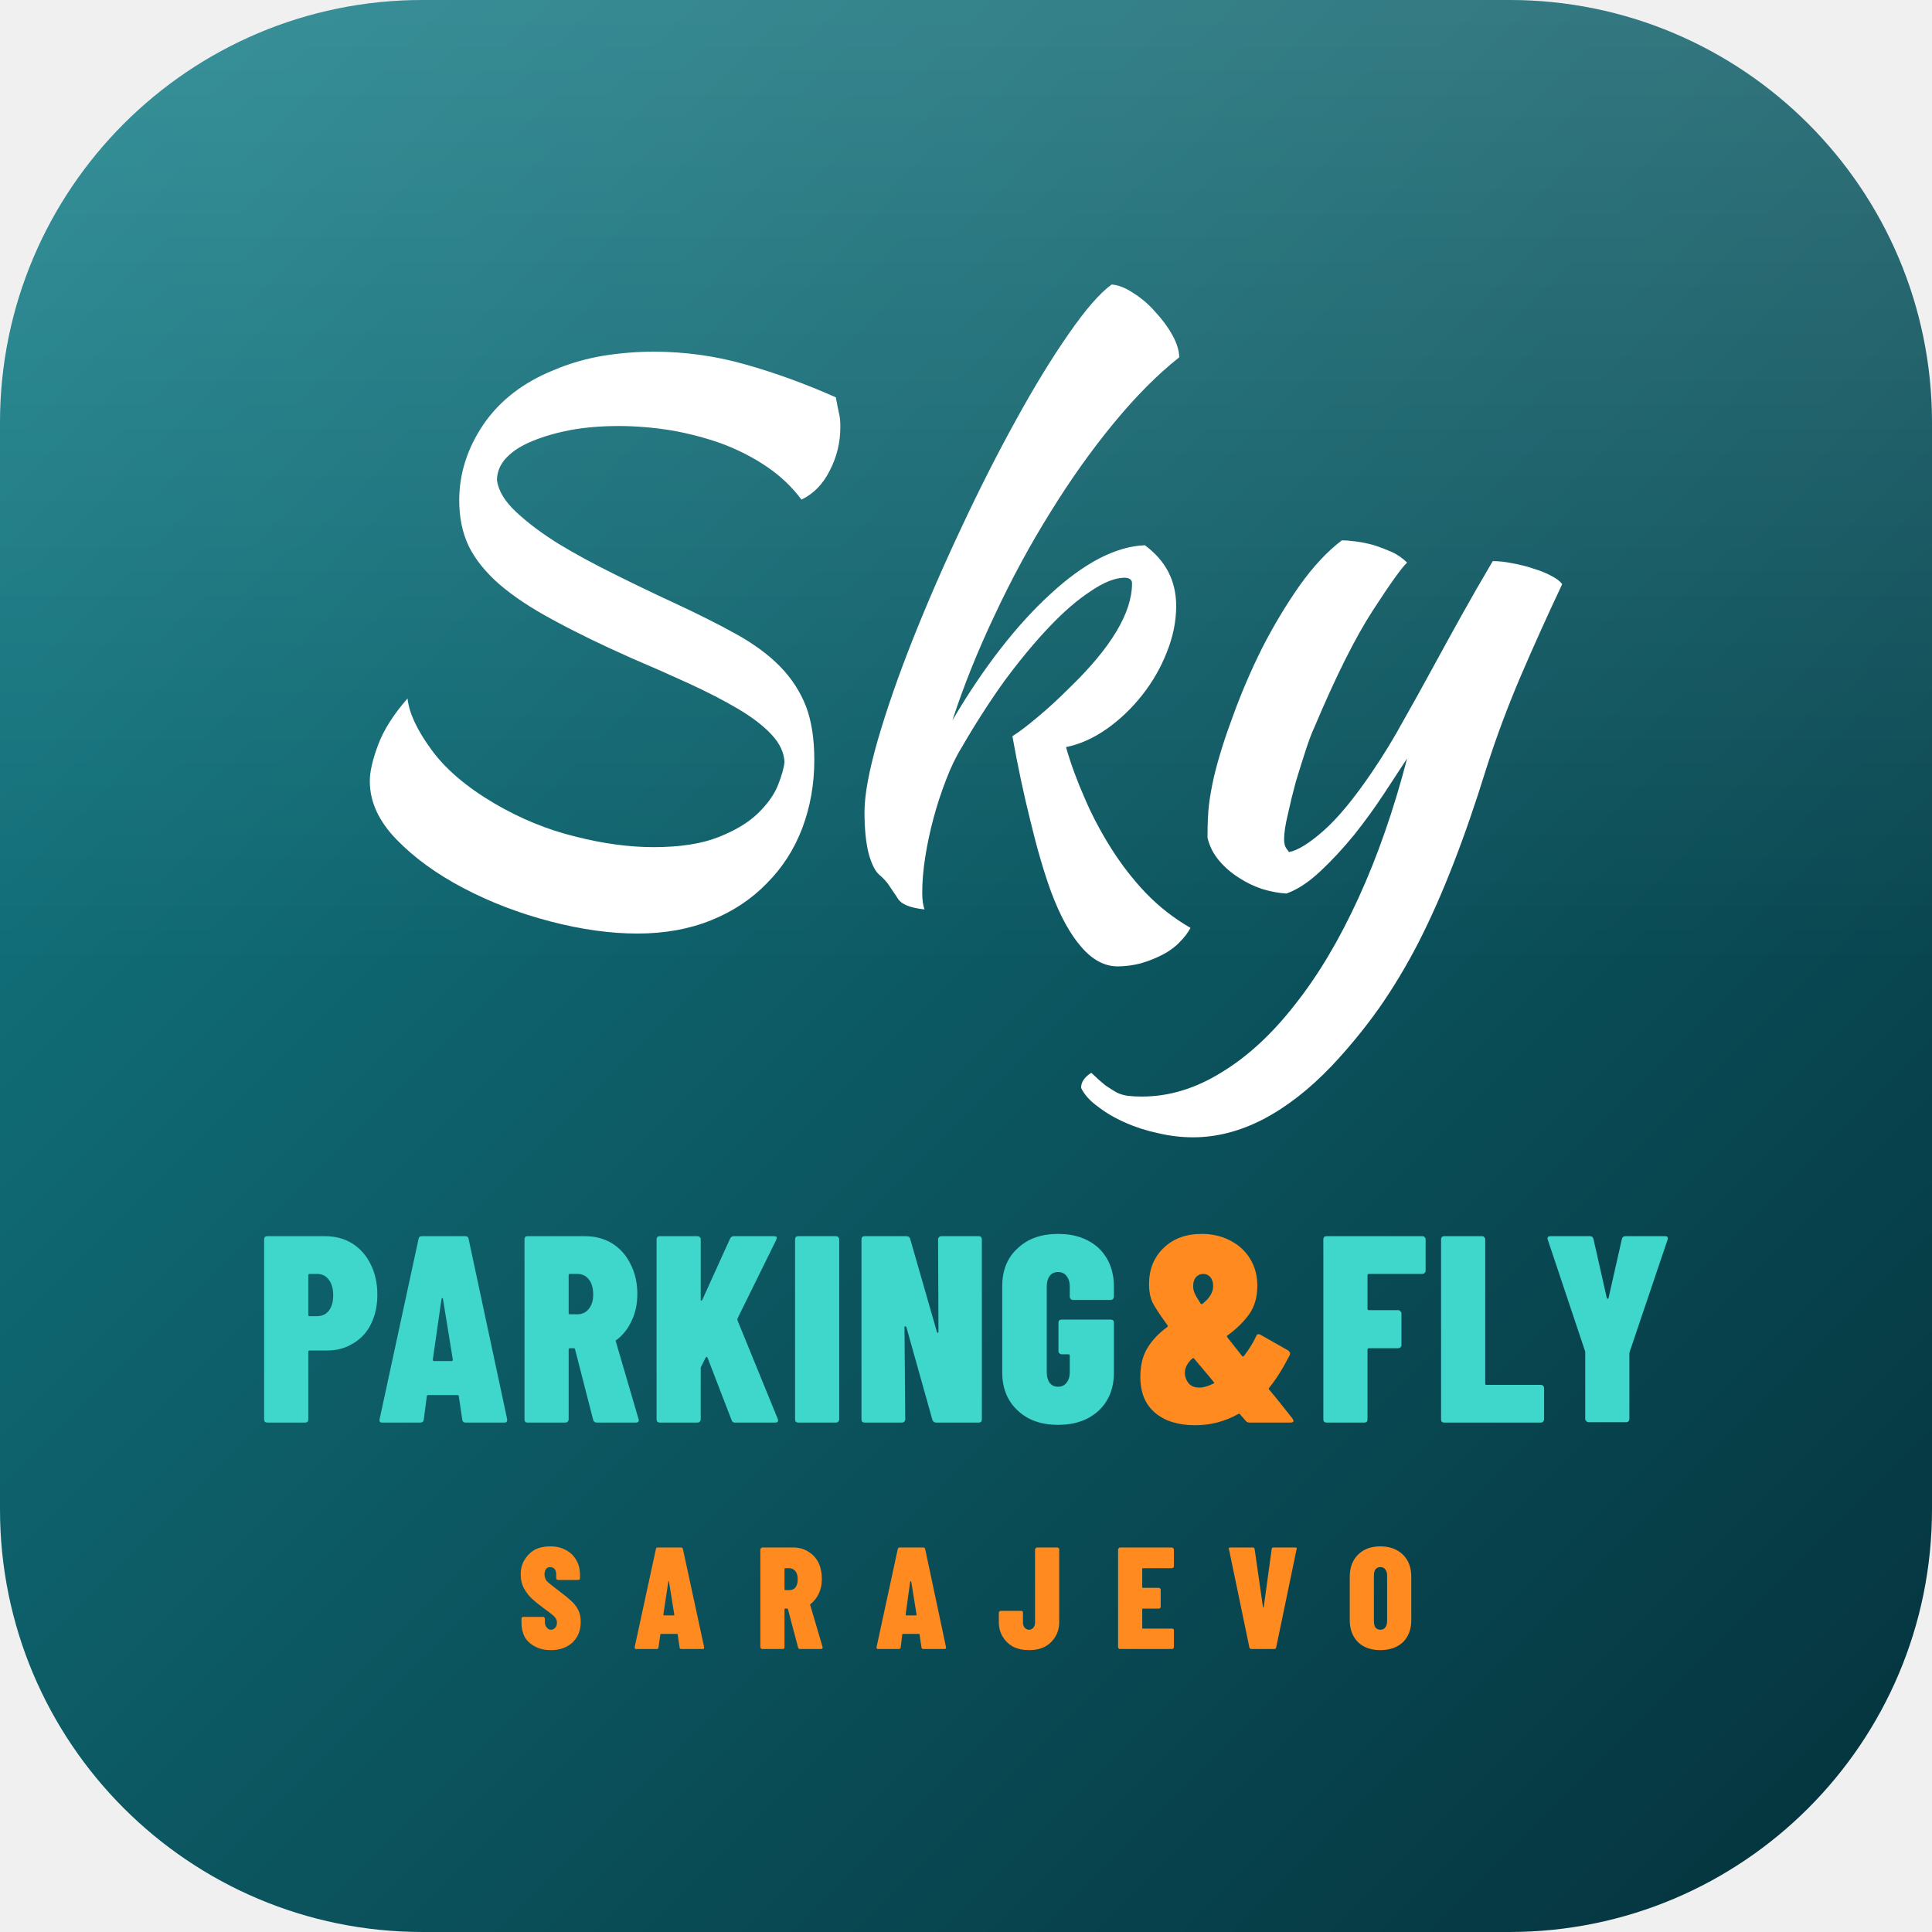
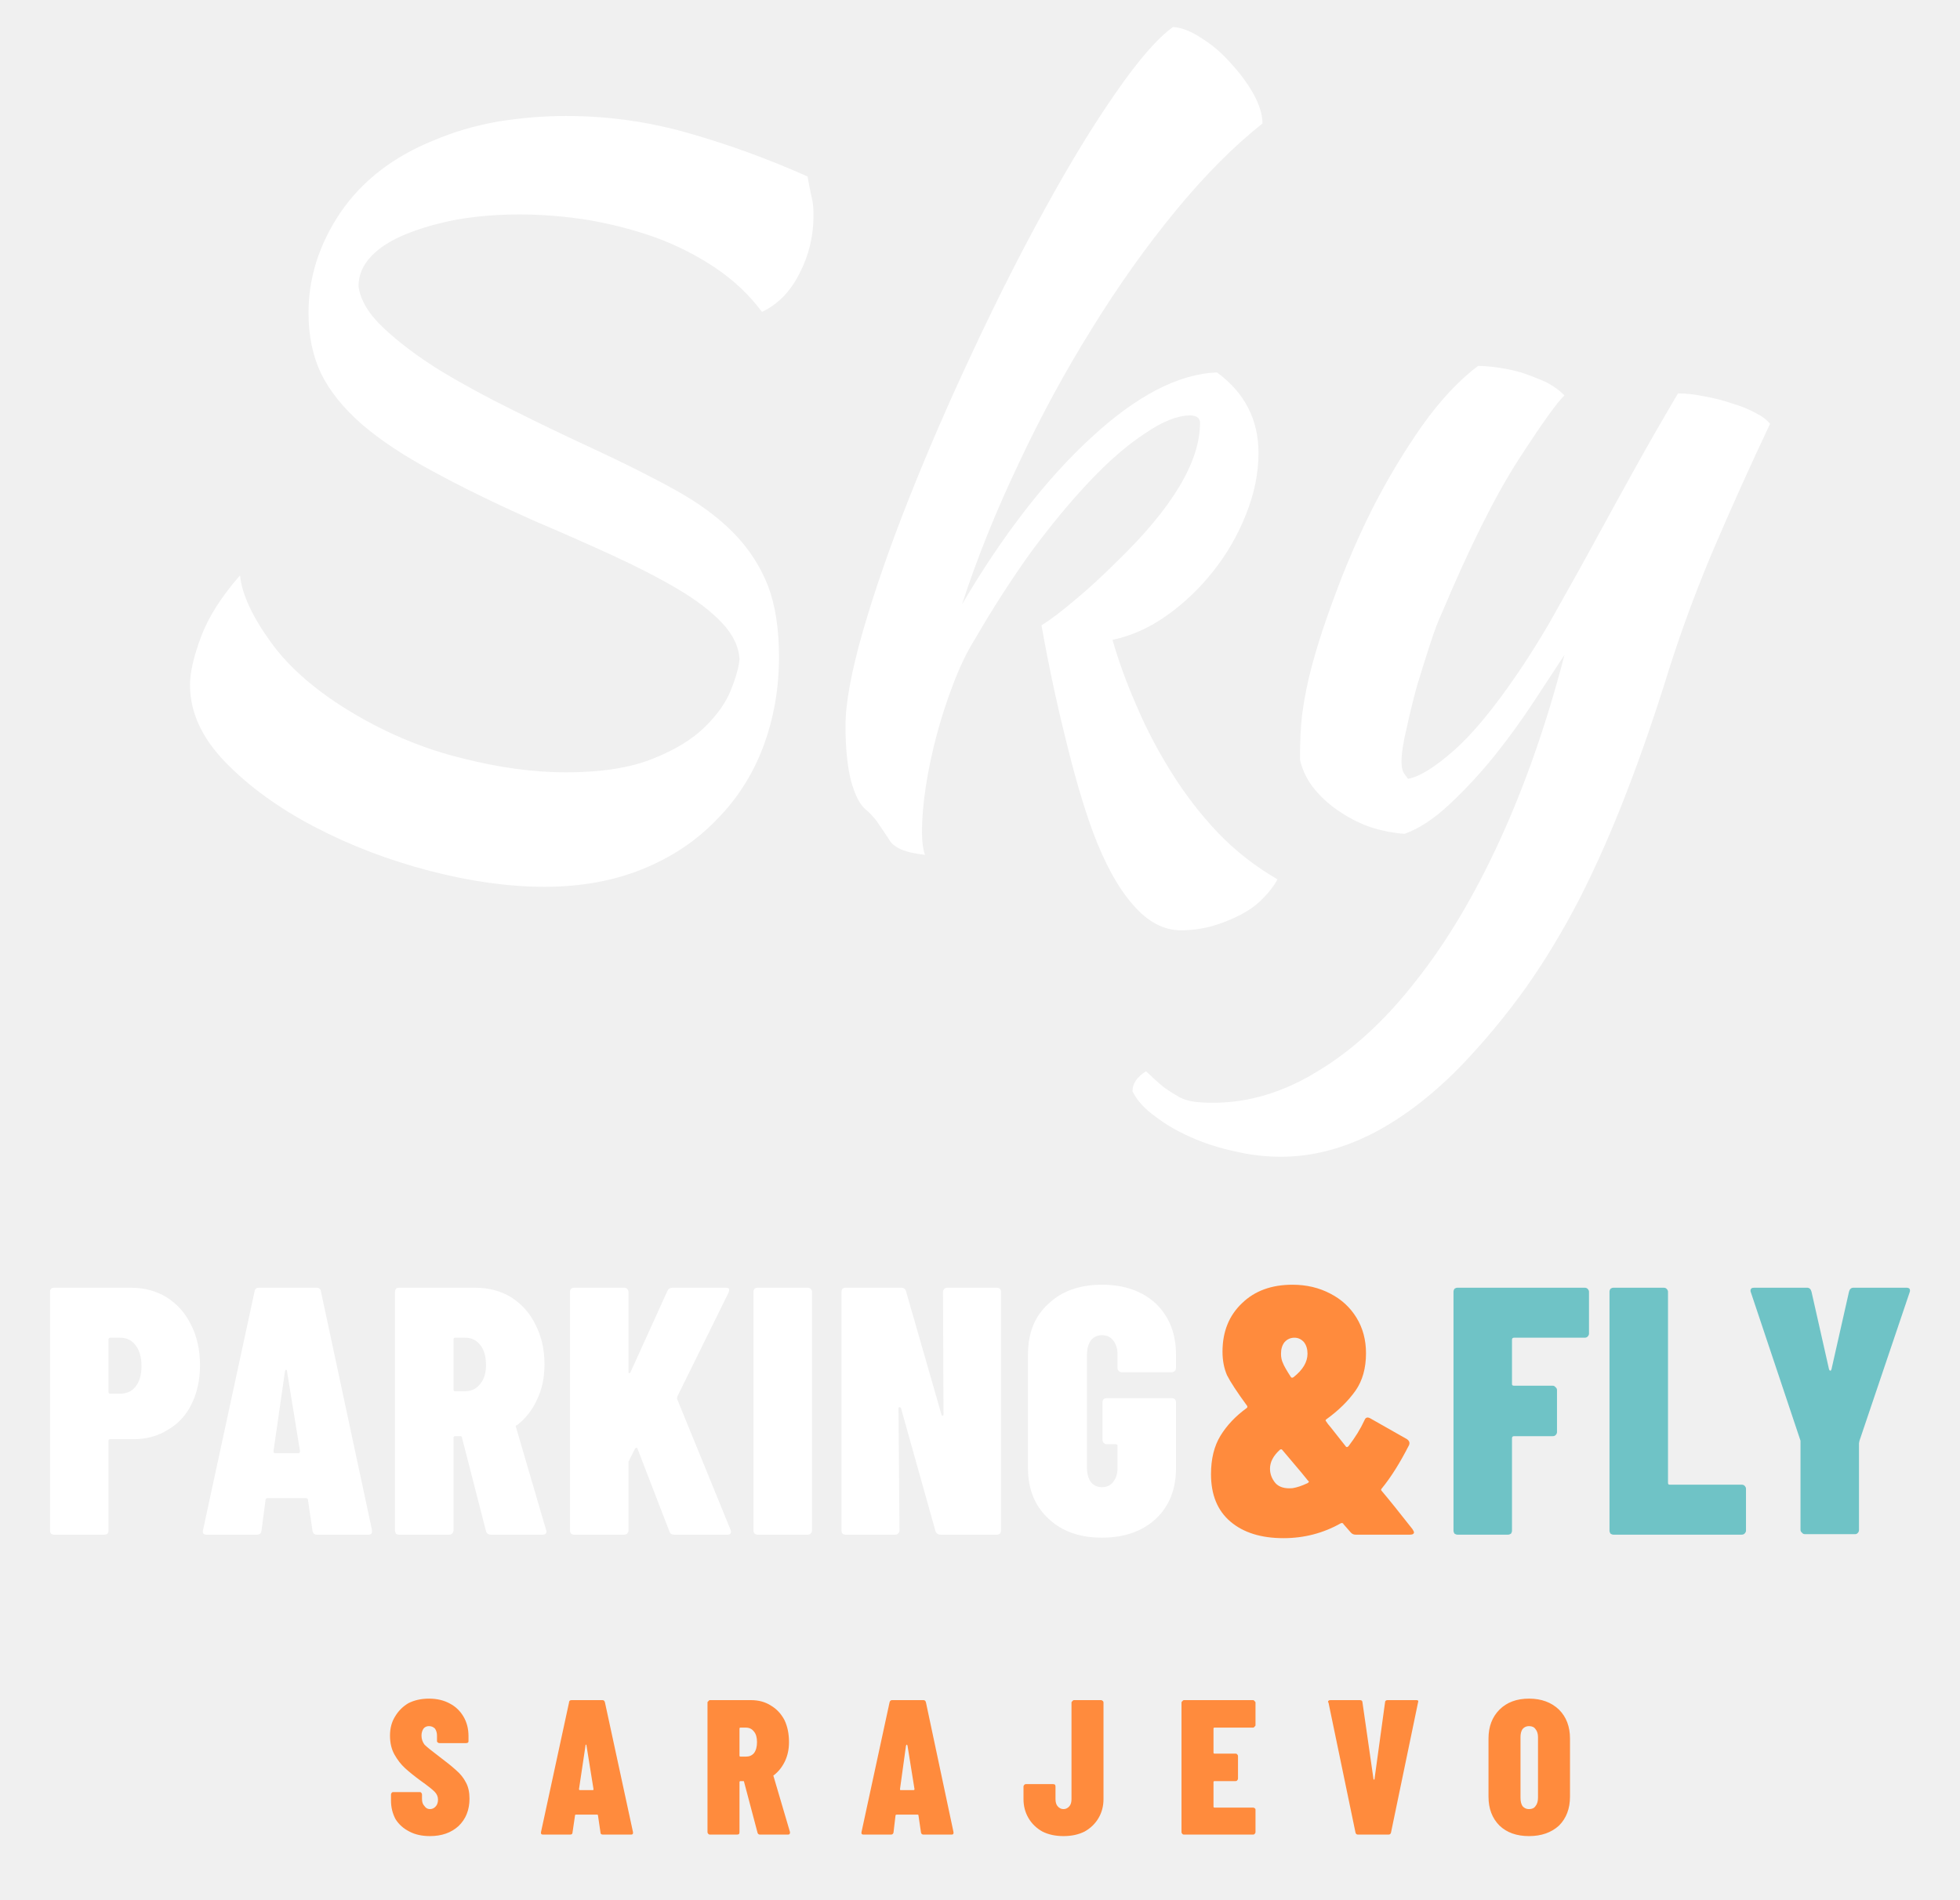
- <svg xmlns="http://www.w3.org/2000/svg" viewBox="0 0 512 512" role="img" aria-label="Sky Parking &amp; Fly Sarajevo">
-   <defs>
-     <linearGradient id="g" x1="0" y1="0" x2="1" y2="1">
-       <stop offset="0" stop-color="#14808a" />
-       <stop offset="1" stop-color="#04313b" />
-     </linearGradient>
-     <linearGradient id="gh" x1="0" y1="0" x2="0" y2="1">
-       <stop offset="0" stop-color="#fff" stop-opacity=".16" />
-       <stop offset=".5" stop-color="#fff" stop-opacity="0" />
-     </linearGradient>
-   </defs>
-   <rect width="512" height="512" rx="112" fill="url(#g)" />
-   <rect width="512" height="512" rx="112" fill="url(#gh)" />
-   <path d="M221.5 105.3Q222.1 108.5 222.4 109.8Q222.7 111 222.7 113.1Q222.7 119.3 219.9 124.7Q217.2 130.1 212.4 132.4Q208.6 127.3 203.1 123.6Q197.6 119.9 191.1 117.5Q184.6 115.2 177.6 114Q170.6 112.9 163.9 112.9Q157.3 112.9 151.5 113.9Q145.7 115 141.3 116.8Q136.8 118.6 134.3 121.2Q131.7 123.9 131.7 127.3Q132.3 131.5 136.8 135.7Q141.4 140 148 144.1Q154.6 148.1 162.7 152.1Q170.7 156.1 178.5 159.7Q188.2 164.2 195.2 168.1Q202.2 172 206.7 176.6Q211.3 181.3 213.6 187.2Q215.8 193 215.8 201.4Q215.8 211 212.6 219.5Q209.4 227.9 203.2 234.1Q197.1 240.4 188.4 243.9Q179.7 247.4 168.9 247.4Q158.2 247.4 145.9 244.2Q133.6 241 122.9 235.4Q112.2 229.8 105.1 222.5Q98 215.2 98 207Q98 203.3 100.2 197.4Q102.4 191.5 108 185.1Q108.6 190.8 114.2 198.5Q119.8 206.3 131 212.9Q141.4 219 152.5 221.7Q163.5 224.5 173.2 224.5Q183.8 224.5 190.5 221.8Q197.1 219.2 200.9 215.5Q204.7 211.8 206.2 208Q207.7 204.2 207.9 201.9Q207.7 198.1 204.4 194.6Q201.1 191.1 195.5 187.8Q189.9 184.5 182.5 181.1Q175.1 177.7 167.1 174.3Q155.2 169 146.6 164.3Q138 159.7 132.4 154.9Q126.8 150 124.2 144.7Q121.7 139.4 121.7 132.6Q121.7 122 128.1 112.5Q134.6 103 146.7 98.1Q152.8 95.5 159.7 94.3Q166.6 93.2 173.2 93.2Q185.7 93.2 197.6 96.6Q209.6 100 221.5 105.3ZM229.1 215.2Q229.1 208.4 232.6 196.2Q236.1 184.1 241.8 169.7Q247.5 155.3 254.7 140Q261.9 124.6 269.2 111.4Q276.5 98.1 283.2 88.5Q289.9 78.8 294.6 75.4Q297.3 75.6 300.4 77.7Q303.6 79.7 306.2 82.7Q308.9 85.6 310.7 88.8Q312.5 92.1 312.5 94.7Q303.9 101.5 295.1 112.2Q286.3 122.9 278.4 135.7Q270.4 148.5 263.7 162.8Q256.9 177.1 252.4 190.9Q258.5 180.5 265.1 172Q271.7 163.5 278.4 157.4Q285 151.3 291.3 148Q297.7 144.7 303.4 144.5Q311.7 150.6 311.7 160.6Q311.7 166.7 309.2 172.9Q306.8 179 302.7 184.2Q298.6 189.4 293.4 193.1Q288.2 196.8 282.5 198Q284.4 204.6 287.4 211.4Q290.3 218.2 294.4 224.7Q298.4 231.1 303.6 236.6Q308.9 242.1 315.5 245.9Q314.5 247.8 312.6 249.7Q310.8 251.6 308.1 253Q305.4 254.4 302.3 255.3Q299.2 256.1 296.2 256.1Q291 256.1 286.6 251Q282.1 245.9 278.5 236.2Q275.7 228.5 273.1 217.7Q270.4 206.9 268.3 195.1Q271 193.4 274.9 190.1Q278.9 186.8 283.3 182.4Q300 166.3 300 154.6Q300 153.1 297.9 153.1Q294.1 153.2 289 156.7Q283.8 160.1 278.1 166.1Q272.3 172.2 266.3 180.3Q260.4 188.5 254.9 198Q252.6 201.7 250.7 206.7Q248.8 211.6 247.4 216.8Q246 222 245.2 227.1Q244.4 232.2 244.4 236.6Q244.4 239.3 245 241Q239.1 240.4 237.8 237.9Q236.3 235.7 235.3 234.2Q234.2 232.8 233.1 231.9Q231.4 230.5 230.2 226.2Q229.1 221.8 229.1 215.2ZM393.9 203.6Q389.6 217.5 385.2 228.8Q380.8 240.2 375.9 249.8Q371 259.3 365.3 267.4Q359.6 275.4 352.8 282.6Q344.1 291.7 334.8 296.6Q325.5 301.4 316.2 301.4Q311.5 301.4 306.9 300.3Q302.2 299.3 298.2 297.5Q294.1 295.7 291 293.3Q287.8 291 286.5 288.3Q286.5 286 289.2 284.3Q291.4 286.4 292.9 287.6Q294.5 288.7 295.9 289.5Q297.3 290.2 298.9 290.4Q300.5 290.6 302.6 290.6Q313.4 290.6 323.7 284.2Q334.1 277.9 343.2 266.2Q352.4 254.6 360 238Q367.6 221.4 372.9 201Q370.4 204.8 366.8 210.3Q363.2 215.8 358.9 221.2Q354.5 226.6 349.9 230.9Q345.2 235.3 340.9 236.8Q337.8 236.6 334.5 235.6Q331.2 234.5 328.3 232.6Q325.3 230.7 323.1 228.1Q320.8 225.4 320 222Q320 216.5 320.4 213.2Q320.8 209.9 321.7 205.9Q323.4 198.7 326.8 189.6Q330.1 180.5 334.5 171.7Q339 162.9 344.4 155.2Q349.8 147.6 355.6 143.2Q357.2 143.2 359.4 143.5Q361.7 143.8 364.2 144.5Q366.6 145.3 368.9 146.3Q371.2 147.4 372.9 149.1Q370.8 151 363.8 161.8Q356.8 172.6 348.3 192.8Q347.3 194.9 346 198.9Q344.7 202.9 343.4 207.2Q342.2 211.6 341.3 215.8Q340.3 219.9 340.3 222.4Q340.3 223.9 340.8 224.7Q341.3 225.4 341.6 225.8Q345 225.2 350.7 220.2Q356.4 215.2 363.6 204.6Q368.2 197.8 371.9 191Q375.7 184.3 379.4 177.5Q383.1 170.7 387.1 163.5Q391.1 156.3 395.6 148.7Q398.1 148.7 400.9 149.3Q403.8 149.8 406.4 150.7Q409.1 151.5 411.1 152.6Q413.1 153.6 414 154.8Q408.1 167.3 403 179.2Q397.9 191.1 393.9 203.6Z" fill="#fff" />
-   <path d="M100 343.1Q100 347.5 98.3 350.9Q96.7 354.2 93.6 356Q90.6 357.9 86.7 357.9H82.1Q81.7 357.9 81.7 358.2V376.2Q81.7 376.5 81.5 376.8Q81.2 377 80.9 377H70.8Q70.5 377 70.2 376.8Q70 376.5 70 376.2V328.4Q70 328.1 70.2 327.8Q70.5 327.6 70.8 327.6H86.1Q90.2 327.6 93.3 329.5Q96.5 331.5 98.2 335Q100 338.5 100 343.1ZM88.3 343.3Q88.3 340.6 87.1 339.1Q86 337.6 84 337.6H82.1Q81.7 337.6 81.7 338V348.5Q81.7 348.8 82.1 348.8H84Q86 348.8 87.1 347.4Q88.3 345.9 88.3 343.3ZM122.5 376.2 121.6 370.1Q121.6 369.7 121.2 369.7H113.5Q113.1 369.7 113.1 370.1L112.3 376.2Q112.2 377 111.4 377H101.3Q100.4 377 100.6 376.1L110.9 328.4Q111 327.6 111.8 327.6H123.3Q124.1 327.6 124.2 328.4L134.4 376.1L134.4 376.4Q134.4 377 133.7 377H123.4Q122.6 377 122.5 376.2ZM115 360.7H119.7Q120 360.7 120 360.3L117.4 344.3Q117.4 344 117.2 344Q117.1 344 117 344.3L114.7 360.3Q114.7 360.7 115 360.7ZM157.2 376.3 152.4 357.6Q152.4 357.3 152.1 357.3H151Q150.7 357.3 150.7 357.7V376.2Q150.7 376.5 150.4 376.8Q150.2 377 149.8 377H139.8Q139.4 377 139.2 376.8Q139 376.5 139 376.2V328.4Q139 328.1 139.2 327.8Q139.4 327.6 139.8 327.6H155Q159.1 327.6 162.2 329.5Q165.4 331.5 167.1 335Q168.9 338.5 168.9 342.9Q168.9 346.9 167.4 350Q166 353.1 163.4 355.1Q163.2 355.1 163.2 355.2Q163.1 355.3 163.2 355.5L169.2 376L169.3 376.3Q169.3 377 168.5 377H158.2Q157.4 377 157.2 376.3ZM150.7 338V348Q150.7 348.3 151 348.3H153Q154.9 348.3 156 346.9Q157.2 345.5 157.2 343.1Q157.2 340.4 156 339Q154.9 337.6 153 337.6H151Q150.7 337.6 150.7 338ZM174 376.2V328.4Q174 328.1 174.2 327.8Q174.5 327.6 174.8 327.6H184.8Q185.2 327.6 185.4 327.8Q185.7 328.1 185.7 328.4V344.4Q185.7 344.7 185.8 344.7Q186 344.7 186.1 344.5L193.5 328.2Q193.8 327.6 194.5 327.6H205.1Q205.6 327.6 205.8 327.8Q205.9 328.1 205.7 328.6L195.5 349.3Q195.4 349.6 195.4 349.8L206.1 376Q206.2 376.2 206.2 376.4Q206.2 377 205.5 377H194.8Q194.1 377 193.9 376.4L187.5 359.8Q187.4 359.6 187.3 359.6Q187.2 359.6 187 359.8L185.7 362.4Q185.7 362.5 185.7 362.8V376.2Q185.7 376.5 185.4 376.8Q185.2 377 184.8 377H174.8Q174.5 377 174.2 376.8Q174 376.5 174 376.2ZM210.7 376.2V328.4Q210.7 328.1 210.9 327.8Q211.2 327.6 211.5 327.6H221.5Q221.9 327.6 222.1 327.8Q222.4 328.1 222.4 328.4V376.2Q222.4 376.5 222.1 376.8Q221.9 377 221.5 377H211.5Q211.2 377 210.9 376.8Q210.7 376.5 210.7 376.2ZM249.5 327.6H259.4Q259.7 327.6 260 327.8Q260.2 328.1 260.2 328.4V376.2Q260.2 376.5 260 376.8Q259.7 377 259.4 377H248.1Q247.4 377 247.1 376.3L240.2 351.7Q240.1 351.5 239.9 351.5Q239.7 351.5 239.7 351.7L239.9 376.2Q239.9 376.5 239.6 376.8Q239.4 377 239 377H229.1Q228.8 377 228.5 376.8Q228.3 376.5 228.3 376.2V328.4Q228.3 328.1 228.5 327.8Q228.8 327.6 229.1 327.6H240.2Q241 327.6 241.2 328.3L248.3 353Q248.3 353.2 248.5 353.2Q248.7 353.2 248.7 352.9L248.6 328.4Q248.6 328.1 248.9 327.8Q249.1 327.6 249.5 327.6ZM265.6 363.7V340.9Q265.6 334.5 269.7 330.8Q273.7 327 280.4 327Q287.1 327 291.2 330.8Q295.2 334.7 295.2 341V343.6Q295.2 344 295 344.2Q294.7 344.5 294.4 344.5H284.3Q284 344.5 283.7 344.2Q283.5 344 283.5 343.6V340.9Q283.5 339.2 282.6 338.1Q281.8 337.1 280.4 337.1Q279 337.1 278.2 338.1Q277.4 339.2 277.4 340.9V363.7Q277.4 365.4 278.2 366.5Q279 367.5 280.4 367.5Q281.8 367.5 282.6 366.5Q283.5 365.4 283.5 363.7V359.2Q283.5 358.9 283.1 358.9H281.3Q281 358.9 280.7 358.6Q280.5 358.4 280.5 358V350.5Q280.5 350.2 280.7 349.9Q281 349.7 281.3 349.7H294.4Q294.7 349.7 295 349.9Q295.2 350.2 295.2 350.5V363.7Q295.2 370 291.2 373.8Q287.1 377.6 280.4 377.6Q273.7 377.6 269.7 373.8Q265.6 370 265.6 363.7Z" fill="#3fd6cc" />
-   <path d="M342.8 376.5Q342.8 377 342 377H331.1Q330.5 377 330.1 376.5L328.7 374.9Q328.6 374.6 328.2 374.7Q322.9 377.7 316.7 377.7Q310 377.7 306.1 374.4Q302.2 371.1 302.2 364.9Q302.2 360.3 304.1 357.2Q306 354.1 309.3 351.7Q309.6 351.5 309.4 351.2Q306.4 347.1 305.4 345.1Q304.5 343 304.5 340.4Q304.5 334.4 308.4 330.7Q312.2 327 318.5 327Q322.7 327 326.1 328.8Q329.4 330.5 331.3 333.6Q333.2 336.7 333.2 340.7Q333.2 345.2 331.1 348.2Q328.9 351.3 325.3 353.9Q325 354.1 325.2 354.3Q325.5 354.8 326.2 355.6L329.2 359.4Q329.4 359.6 329.7 359.3Q331.7 356.7 332.9 354.1Q333.2 353.3 334 353.7L341.4 357.9Q342.1 358.4 341.8 359.1Q339.1 364.4 336.4 367.7Q336.1 368 336.3 368.2Q338.5 370.8 342.5 375.9Q342.8 376.4 342.8 376.5ZM316.2 340.8Q316.2 341.9 316.6 342.7Q316.9 343.5 318.2 345.5Q318.4 345.7 318.7 345.5Q321.5 343.3 321.5 340.8Q321.5 339.4 320.8 338.5Q320 337.6 318.9 337.6Q317.7 337.6 316.9 338.5Q316.2 339.4 316.2 340.8ZM321.5 366.7Q322 366.4 321.6 366.2L320.3 364.6L316.5 360.1Q316.3 359.8 316 360Q314 361.8 314 363.8Q314 365.4 315.1 366.7Q316.2 367.9 318.5 367.7Q319.8 367.5 321.5 366.7Z" fill="#ff8a1f" />
-   <path d="M376.9 337.6H362.8Q362.4 337.6 362.4 338V346.9Q362.4 347.2 362.8 347.2H370.5Q370.9 347.2 371.1 347.5Q371.4 347.7 371.4 348.1V356.5Q371.4 356.8 371.1 357.1Q370.9 357.3 370.5 357.3H362.8Q362.4 357.3 362.4 357.7V376.2Q362.4 376.5 362.2 376.8Q361.9 377 361.6 377H351.5Q351.2 377 350.9 376.8Q350.7 376.5 350.7 376.2V328.4Q350.7 328.1 350.9 327.8Q351.2 327.6 351.5 327.6H376.9Q377.3 327.6 377.5 327.8Q377.8 328.1 377.8 328.4V336.8Q377.8 337.1 377.5 337.4Q377.3 337.6 376.9 337.6ZM381.9 376.2V328.4Q381.9 328.1 382.1 327.8Q382.4 327.6 382.7 327.6H392.7Q393.1 327.6 393.3 327.8Q393.6 328.1 393.6 328.4V366.6Q393.6 367 393.9 367H408.3Q408.7 367 408.9 367.2Q409.2 367.5 409.2 367.8V376.2Q409.2 376.5 408.9 376.8Q408.7 377 408.3 377H382.7Q382.4 377 382.1 376.8Q381.9 376.5 381.9 376.2ZM420.1 376V358.7L420.1 358.2L410.2 328.6Q410.1 328.4 410.1 328.2Q410.1 327.6 410.8 327.6H421.4Q422.1 327.6 422.3 328.4L425.8 343.9Q425.9 344.2 426.1 344.2Q426.2 344.2 426.3 343.9L429.8 328.4Q430 327.6 430.7 327.6H441.3Q441.7 327.6 441.9 327.8Q442.1 328.1 441.9 328.6L431.9 358.2L431.8 358.7V376Q431.8 376.4 431.6 376.6Q431.4 376.9 431 376.9H421Q420.6 376.9 420.4 376.6Q420.1 376.4 420.1 376Z" fill="#3fd6cc" />
-   <path d="M138.2 430.2V429Q138.2 428.8 138.3 428.7Q138.4 428.5 138.6 428.5H144Q144.2 428.5 144.3 428.7Q144.4 428.8 144.4 429V429.9Q144.4 430.8 144.9 431.3Q145.3 431.9 146 431.9Q146.7 431.9 147.2 431.3Q147.6 430.8 147.6 430Q147.6 429.1 146.9 428.4Q146.2 427.7 144.1 426.2Q142.2 424.8 141 423.7Q139.8 422.6 138.9 421Q138 419.4 138 417.2Q138 415 139 413.4Q140 411.7 141.7 410.7Q143.5 409.8 145.8 409.8Q148.2 409.8 150 410.8Q151.7 411.7 152.7 413.4Q153.7 415.1 153.7 417.3V418.3Q153.7 418.5 153.6 418.6Q153.4 418.7 153.2 418.7H147.9Q147.7 418.7 147.6 418.6Q147.4 418.5 147.4 418.3V417.2Q147.4 416.4 147 415.8Q146.5 415.3 145.8 415.3Q145.1 415.3 144.7 415.8Q144.3 416.4 144.3 417.2Q144.3 418.2 144.9 419Q145.6 419.7 147.6 421.2Q150 423 151.2 424.1Q152.5 425.2 153.2 426.6Q153.9 427.9 153.9 429.8Q153.9 433.2 151.7 435.3Q149.5 437.3 146 437.3Q143.6 437.3 141.9 436.4Q140.1 435.5 139.1 433.9Q138.2 432.2 138.2 430.2ZM180.1 436.6 179.6 433.2Q179.6 433 179.4 433H175.2Q175 433 175 433.2L174.5 436.6Q174.5 437 174 437H168.6Q168.1 437 168.2 436.5L173.8 410.6Q173.8 410.1 174.3 410.1H180.5Q180.9 410.1 181 410.6L186.6 436.5L186.6 436.7Q186.6 437 186.2 437H180.6Q180.1 437 180.1 436.6ZM176 428.1H178.6Q178.7 428.1 178.7 427.9L177.3 419.2Q177.3 419 177.2 419Q177.1 419 177.1 419.2L175.8 427.9Q175.8 428.1 176 428.1ZM211.5 436.6 208.8 426.4Q208.8 426.3 208.7 426.3H208.1Q207.9 426.3 207.9 426.5V436.5Q207.9 436.7 207.8 436.9Q207.6 437 207.4 437H202Q201.8 437 201.7 436.9Q201.5 436.7 201.5 436.5V410.6Q201.5 410.4 201.7 410.3Q201.8 410.1 202 410.1H210.2Q212.5 410.1 214.2 411.2Q215.9 412.2 216.9 414.1Q217.8 416 217.8 418.5Q217.8 420.6 217 422.3Q216.2 424 214.8 425.1Q214.7 425.1 214.7 425.2Q214.6 425.2 214.7 425.3L218 436.5L218 436.6Q218 437 217.6 437H212Q211.6 437 211.5 436.6ZM207.9 415.8V421.2Q207.9 421.4 208.1 421.4H209.2Q210.2 421.4 210.8 420.7Q211.4 419.9 211.4 418.5Q211.4 417.1 210.8 416.4Q210.2 415.6 209.2 415.6H208.1Q207.9 415.6 207.9 415.8ZM244.2 436.6 243.7 433.2Q243.7 433 243.5 433H239.4Q239.1 433 239.1 433.2L238.7 436.6Q238.6 437 238.2 437H232.7Q232.2 437 232.3 436.5L237.9 410.6Q238 410.1 238.4 410.1H244.7Q245.1 410.1 245.2 410.6L250.7 436.5L250.7 436.7Q250.7 437 250.3 437H244.7Q244.3 437 244.2 436.6ZM240.1 428.1H242.7Q242.9 428.1 242.9 427.9L241.5 419.2Q241.4 419 241.4 419Q241.3 419 241.2 419.2L240 427.9Q240 428.1 240.1 428.1ZM264.7 429.9V427.4Q264.7 427.2 264.9 427Q265 426.9 265.2 426.9H270.6Q270.8 426.9 271 427Q271.1 427.2 271.1 427.4V429.9Q271.1 430.8 271.5 431.3Q272 431.9 272.7 431.9Q273.4 431.9 273.9 431.3Q274.3 430.8 274.3 429.9V410.6Q274.3 410.4 274.5 410.3Q274.6 410.1 274.8 410.1H280.2Q280.4 410.1 280.6 410.3Q280.7 410.4 280.7 410.6V429.9Q280.7 432 279.7 433.7Q278.7 435.4 276.9 436.4Q275.1 437.3 272.7 437.3Q270.3 437.3 268.5 436.4Q266.7 435.4 265.7 433.7Q264.7 432 264.7 429.9ZM310.6 415.6H302.9Q302.7 415.6 302.7 415.8V420.6Q302.7 420.8 302.9 420.8H307.1Q307.3 420.8 307.4 420.9Q307.6 421.1 307.6 421.3V425.8Q307.6 426 307.4 426.2Q307.3 426.3 307.1 426.3H302.9Q302.7 426.3 302.7 426.5V431.4Q302.7 431.6 302.9 431.6H310.6Q310.8 431.6 310.9 431.7Q311.1 431.8 311.1 432V436.5Q311.1 436.7 310.9 436.9Q310.8 437 310.6 437H296.8Q296.6 437 296.5 436.9Q296.3 436.7 296.3 436.5V410.6Q296.3 410.4 296.5 410.3Q296.6 410.1 296.8 410.1H310.6Q310.8 410.1 310.9 410.3Q311.1 410.4 311.1 410.6V415.1Q311.1 415.3 310.9 415.4Q310.8 415.6 310.6 415.6ZM331.1 436.6 325.7 410.6 325.6 410.5Q325.6 410.1 326.1 410.1H332Q332.5 410.1 332.5 410.6L334.7 425.9Q334.7 426 334.8 426Q334.9 426 334.9 425.9L337 410.6Q337 410.1 337.5 410.1H343.3Q343.8 410.1 343.6 410.6L338.2 436.6Q338.1 437 337.7 437H331.6Q331.2 437 331.1 436.6ZM357.7 429.4V417.8Q357.7 414.2 359.9 412Q362.1 409.8 365.8 409.8Q369.5 409.8 371.8 412Q374 414.2 374 417.8V429.4Q374 433 371.8 435.2Q369.5 437.3 365.8 437.3Q362.1 437.3 359.9 435.2Q357.7 433 357.7 429.4ZM367.6 429.6V417.5Q367.6 416.5 367.1 415.9Q366.7 415.3 365.8 415.3Q365 415.3 364.5 415.9Q364.1 416.5 364.1 417.5V429.6Q364.1 430.7 364.5 431.3Q365 431.9 365.8 431.9Q366.7 431.9 367.1 431.3Q367.6 430.7 367.6 429.6Z" fill="#ff8a1f" />
+ <svg xmlns="http://www.w3.org/2000/svg" viewBox="60 70 392 380" role="img" aria-label="Sky Parking &amp; Fly Sarajevo">
+   <g>
+     <path d="M221.5 105.3Q222.1 108.5 222.4 109.8Q222.7 111 222.7 113.1Q222.7 119.3 219.9 124.7Q217.2 130.1 212.4 132.4Q208.6 127.3 203.1 123.6Q197.6 119.9 191.1 117.5Q184.6 115.2 177.6 114Q170.6 112.9 163.9 112.9Q157.3 112.9 151.5 113.9Q145.7 115 141.3 116.8Q136.8 118.6 134.3 121.2Q131.7 123.9 131.7 127.3Q132.3 131.5 136.8 135.7Q141.4 140 148 144.1Q154.6 148.1 162.7 152.1Q170.7 156.1 178.5 159.7Q188.2 164.2 195.2 168.1Q202.2 172 206.7 176.6Q211.3 181.3 213.6 187.2Q215.8 193 215.8 201.4Q215.8 211 212.6 219.5Q209.4 227.9 203.2 234.1Q197.1 240.4 188.4 243.9Q179.7 247.4 168.9 247.4Q158.2 247.4 145.9 244.2Q133.6 241 122.9 235.4Q112.2 229.8 105.1 222.5Q98 215.2 98 207Q98 203.3 100.2 197.4Q102.4 191.5 108 185.1Q108.6 190.8 114.2 198.5Q119.8 206.3 131 212.9Q141.4 219 152.5 221.7Q163.5 224.5 173.2 224.5Q183.8 224.5 190.5 221.8Q197.1 219.2 200.9 215.5Q204.7 211.8 206.2 208Q207.7 204.2 207.9 201.9Q207.7 198.1 204.4 194.6Q201.1 191.1 195.5 187.8Q189.9 184.5 182.5 181.1Q175.1 177.7 167.1 174.3Q155.2 169 146.6 164.3Q138 159.7 132.4 154.9Q126.8 150 124.2 144.7Q121.7 139.4 121.7 132.6Q121.7 122 128.1 112.5Q134.6 103 146.7 98.1Q152.8 95.5 159.7 94.3Q166.6 93.2 173.2 93.2Q185.7 93.2 197.6 96.6Q209.6 100 221.5 105.3ZM229.1 215.2Q229.1 208.4 232.6 196.2Q236.1 184.1 241.8 169.7Q247.5 155.3 254.7 140Q261.9 124.6 269.2 111.4Q276.5 98.1 283.2 88.5Q289.9 78.8 294.6 75.4Q297.3 75.6 300.4 77.7Q303.6 79.7 306.2 82.7Q308.9 85.6 310.7 88.8Q312.5 92.1 312.5 94.7Q303.9 101.5 295.1 112.2Q286.3 122.9 278.4 135.7Q270.4 148.5 263.7 162.8Q256.9 177.1 252.4 190.9Q258.5 180.5 265.1 172Q271.7 163.5 278.4 157.4Q285 151.3 291.3 148Q297.7 144.7 303.4 144.5Q311.7 150.6 311.7 160.6Q311.7 166.7 309.2 172.9Q306.8 179 302.7 184.2Q298.6 189.4 293.4 193.1Q288.2 196.8 282.5 198Q284.4 204.6 287.4 211.4Q290.3 218.2 294.4 224.7Q298.4 231.1 303.6 236.6Q308.9 242.1 315.5 245.9Q314.5 247.8 312.6 249.7Q310.8 251.6 308.1 253Q305.4 254.4 302.3 255.3Q299.2 256.1 296.2 256.1Q291 256.1 286.6 251Q282.1 245.9 278.5 236.2Q275.7 228.5 273.1 217.7Q270.4 206.9 268.3 195.1Q271 193.4 274.9 190.1Q278.9 186.8 283.3 182.4Q300 166.3 300 154.6Q300 153.1 297.9 153.1Q294.1 153.2 289 156.7Q283.8 160.1 278.1 166.1Q272.3 172.2 266.3 180.3Q260.4 188.5 254.9 198Q252.6 201.7 250.7 206.7Q248.8 211.6 247.4 216.8Q246 222 245.2 227.1Q244.4 232.2 244.4 236.6Q244.4 239.3 245 241Q239.1 240.4 237.8 237.9Q236.3 235.7 235.3 234.2Q234.2 232.8 233.1 231.9Q231.4 230.5 230.2 226.2Q229.1 221.8 229.1 215.2ZM393.9 203.6Q389.6 217.5 385.2 228.8Q380.8 240.2 375.9 249.8Q371 259.3 365.3 267.4Q359.6 275.4 352.8 282.6Q344.1 291.7 334.8 296.6Q325.5 301.4 316.2 301.4Q311.5 301.4 306.9 300.3Q302.2 299.3 298.2 297.5Q294.1 295.7 291 293.3Q287.8 291 286.5 288.3Q286.5 286 289.2 284.3Q291.4 286.4 292.9 287.6Q294.5 288.7 295.9 289.5Q297.3 290.2 298.9 290.4Q300.5 290.6 302.6 290.6Q313.4 290.6 323.7 284.2Q334.1 277.9 343.2 266.2Q352.4 254.6 360 238Q367.6 221.4 372.9 201Q370.4 204.8 366.8 210.3Q363.2 215.8 358.9 221.2Q354.5 226.6 349.9 230.9Q345.2 235.3 340.9 236.8Q337.8 236.6 334.5 235.6Q331.2 234.5 328.3 232.6Q325.3 230.7 323.1 228.1Q320.8 225.4 320 222Q320 216.5 320.4 213.2Q320.8 209.9 321.7 205.9Q323.4 198.7 326.8 189.6Q330.1 180.5 334.5 171.7Q339 162.9 344.4 155.2Q349.8 147.6 355.6 143.2Q357.2 143.2 359.4 143.5Q361.7 143.8 364.2 144.5Q366.6 145.3 368.9 146.3Q371.2 147.4 372.9 149.1Q370.8 151 363.8 161.8Q356.8 172.6 348.3 192.8Q347.3 194.9 346 198.9Q344.7 202.9 343.4 207.2Q342.2 211.6 341.3 215.8Q340.3 219.9 340.3 222.4Q340.3 223.9 340.8 224.7Q341.3 225.4 341.6 225.8Q345 225.2 350.7 220.2Q356.4 215.2 363.6 204.6Q368.2 197.8 371.9 191Q375.7 184.3 379.4 177.5Q383.1 170.7 387.1 163.5Q391.1 156.3 395.6 148.7Q398.1 148.7 400.9 149.3Q403.8 149.8 406.4 150.7Q409.1 151.5 411.1 152.6Q413.1 153.6 414 154.8Q408.1 167.3 403 179.2Q397.9 191.1 393.9 203.6Z" fill="#fff" />
+     <path d="M100 343.1Q100 347.5 98.3 350.9Q96.7 354.2 93.6 356Q90.6 357.9 86.7 357.9H82.1Q81.7 357.9 81.7 358.2V376.2Q81.7 376.5 81.5 376.8Q81.2 377 80.9 377H70.8Q70.5 377 70.2 376.8Q70 376.5 70 376.2V328.4Q70 328.1 70.2 327.8Q70.5 327.6 70.8 327.6H86.1Q90.2 327.6 93.3 329.5Q96.5 331.5 98.2 335Q100 338.5 100 343.1ZM88.3 343.3Q88.3 340.6 87.1 339.1Q86 337.6 84 337.6H82.1Q81.7 337.6 81.7 338V348.5Q81.7 348.8 82.1 348.8H84Q86 348.8 87.1 347.4Q88.3 345.9 88.3 343.3ZM122.5 376.2 121.6 370.1Q121.6 369.7 121.2 369.7H113.5Q113.1 369.7 113.1 370.1L112.3 376.2Q112.2 377 111.4 377H101.3Q100.4 377 100.6 376.1L110.9 328.4Q111 327.6 111.8 327.6H123.3Q124.1 327.6 124.2 328.4L134.4 376.1L134.4 376.4Q134.4 377 133.7 377H123.4Q122.6 377 122.5 376.2ZM115 360.7H119.7Q120 360.7 120 360.3L117.4 344.3Q117.4 344 117.2 344Q117.1 344 117 344.3L114.7 360.3Q114.7 360.7 115 360.7ZM157.2 376.3 152.4 357.6Q152.4 357.3 152.1 357.3H151Q150.7 357.3 150.7 357.7V376.2Q150.7 376.5 150.4 376.8Q150.2 377 149.8 377H139.8Q139.4 377 139.2 376.8Q139 376.5 139 376.2V328.4Q139 328.1 139.2 327.8Q139.4 327.6 139.8 327.6H155Q159.1 327.6 162.2 329.5Q165.4 331.5 167.1 335Q168.9 338.5 168.9 342.9Q168.9 346.9 167.4 350Q166 353.1 163.4 355.1Q163.2 355.1 163.2 355.2Q163.1 355.3 163.2 355.5L169.2 376L169.3 376.3Q169.3 377 168.5 377H158.2Q157.4 377 157.2 376.3ZM150.7 338V348Q150.7 348.3 151 348.3H153Q154.9 348.3 156 346.9Q157.2 345.5 157.2 343.1Q157.2 340.4 156 339Q154.9 337.6 153 337.6H151Q150.7 337.6 150.7 338ZM174 376.2V328.4Q174 328.1 174.2 327.8Q174.5 327.6 174.8 327.6H184.8Q185.2 327.6 185.4 327.8Q185.7 328.1 185.7 328.4V344.4Q185.7 344.7 185.8 344.7Q186 344.7 186.1 344.5L193.5 328.2Q193.8 327.6 194.5 327.6H205.1Q205.6 327.6 205.8 327.8Q205.9 328.1 205.7 328.6L195.5 349.3Q195.4 349.6 195.4 349.8L206.1 376Q206.2 376.2 206.2 376.4Q206.2 377 205.5 377H194.8Q194.1 377 193.9 376.4L187.5 359.8Q187.4 359.6 187.3 359.6Q187.2 359.6 187 359.8L185.7 362.4Q185.7 362.5 185.7 362.8V376.2Q185.7 376.5 185.4 376.8Q185.2 377 184.8 377H174.8Q174.5 377 174.2 376.8Q174 376.5 174 376.2ZM210.7 376.2V328.4Q210.7 328.1 210.9 327.8Q211.2 327.6 211.5 327.6H221.5Q221.9 327.6 222.1 327.8Q222.4 328.1 222.4 328.4V376.2Q222.4 376.5 222.1 376.8Q221.9 377 221.5 377H211.5Q211.2 377 210.9 376.8Q210.7 376.5 210.7 376.2ZM249.5 327.6H259.4Q259.7 327.6 260 327.8Q260.2 328.1 260.2 328.4V376.2Q260.2 376.5 260 376.8Q259.7 377 259.4 377H248.1Q247.4 377 247.1 376.3L240.2 351.7Q240.1 351.5 239.9 351.5Q239.7 351.5 239.7 351.7L239.9 376.2Q239.9 376.5 239.6 376.8Q239.4 377 239 377H229.1Q228.8 377 228.5 376.8Q228.3 376.5 228.3 376.2V328.4Q228.3 328.1 228.5 327.8Q228.8 327.6 229.1 327.6H240.2Q241 327.6 241.2 328.3L248.3 353Q248.3 353.2 248.5 353.2Q248.7 353.2 248.7 352.9L248.6 328.4Q248.6 328.1 248.9 327.8Q249.1 327.6 249.5 327.6ZM265.6 363.7V340.9Q265.6 334.5 269.7 330.8Q273.7 327 280.4 327Q287.1 327 291.2 330.8Q295.2 334.7 295.2 341V343.6Q295.2 344 295 344.2Q294.7 344.5 294.4 344.5H284.3Q284 344.5 283.7 344.2Q283.5 344 283.5 343.6V340.9Q283.5 339.2 282.6 338.1Q281.8 337.1 280.4 337.1Q279 337.1 278.2 338.1Q277.4 339.2 277.4 340.9V363.7Q277.4 365.4 278.2 366.5Q279 367.5 280.4 367.5Q281.8 367.5 282.6 366.5Q283.5 365.4 283.5 363.7V359.2Q283.5 358.9 283.1 358.9H281.3Q281 358.9 280.7 358.6Q280.5 358.4 280.5 358V350.5Q280.5 350.2 280.7 349.9Q281 349.7 281.3 349.7H294.4Q294.7 349.7 295 349.9Q295.2 350.2 295.2 350.5V363.7Q295.2 370 291.2 373.8Q287.1 377.6 280.4 377.6Q273.7 377.6 269.7 373.8Q265.6 370 265.6 363.7Z" fill="#fff" />
+     <path d="M342.8 376.5Q342.8 377 342 377H331.1Q330.5 377 330.1 376.5L328.7 374.9Q328.6 374.6 328.2 374.7Q322.9 377.7 316.7 377.7Q310 377.7 306.1 374.4Q302.2 371.1 302.2 364.9Q302.2 360.3 304.1 357.2Q306 354.1 309.3 351.7Q309.6 351.5 309.4 351.2Q306.4 347.1 305.4 345.1Q304.5 343 304.5 340.4Q304.5 334.4 308.4 330.7Q312.2 327 318.5 327Q322.7 327 326.1 328.8Q329.4 330.5 331.3 333.6Q333.2 336.7 333.2 340.7Q333.2 345.2 331.1 348.2Q328.9 351.3 325.3 353.9Q325 354.1 325.2 354.3Q325.5 354.8 326.2 355.6L329.2 359.4Q329.4 359.6 329.7 359.3Q331.7 356.7 332.9 354.1Q333.2 353.3 334 353.7L341.4 357.9Q342.1 358.4 341.8 359.1Q339.1 364.4 336.4 367.7Q336.1 368 336.3 368.2Q338.5 370.8 342.5 375.9Q342.8 376.4 342.8 376.5ZM316.2 340.8Q316.2 341.9 316.6 342.7Q316.9 343.5 318.2 345.5Q318.4 345.7 318.7 345.5Q321.5 343.3 321.5 340.8Q321.5 339.4 320.8 338.5Q320 337.6 318.9 337.6Q317.7 337.6 316.9 338.5Q316.2 339.4 316.2 340.8ZM321.5 366.7Q322 366.4 321.6 366.2L320.3 364.6L316.5 360.1Q316.3 359.8 316 360Q314 361.8 314 363.8Q314 365.4 315.1 366.7Q316.2 367.9 318.5 367.7Q319.8 367.5 321.5 366.7Z" fill="#ff8b3d" />
+     <path d="M376.9 337.6H362.8Q362.4 337.6 362.4 338V346.9Q362.4 347.2 362.8 347.2H370.5Q370.9 347.2 371.1 347.5Q371.4 347.7 371.4 348.1V356.5Q371.4 356.8 371.1 357.1Q370.9 357.3 370.5 357.3H362.8Q362.4 357.3 362.4 357.7V376.2Q362.4 376.5 362.2 376.8Q361.9 377 361.6 377H351.5Q351.2 377 350.9 376.8Q350.7 376.5 350.7 376.2V328.4Q350.7 328.1 350.9 327.8Q351.2 327.6 351.5 327.6H376.9Q377.3 327.6 377.5 327.8Q377.8 328.1 377.8 328.4V336.8Q377.8 337.1 377.5 337.4Q377.3 337.6 376.9 337.6ZM381.9 376.2V328.4Q381.9 328.1 382.1 327.8Q382.4 327.6 382.7 327.6H392.7Q393.1 327.6 393.3 327.8Q393.6 328.1 393.6 328.4V366.6Q393.6 367 393.9 367H408.3Q408.7 367 408.9 367.2Q409.2 367.5 409.2 367.8V376.2Q409.2 376.5 408.9 376.8Q408.7 377 408.3 377H382.7Q382.4 377 382.1 376.8Q381.9 376.5 381.9 376.2ZM420.1 376V358.7L420.1 358.2L410.2 328.6Q410.1 328.4 410.1 328.2Q410.1 327.6 410.8 327.6H421.4Q422.1 327.6 422.3 328.4L425.8 343.9Q425.9 344.2 426.1 344.2Q426.2 344.2 426.3 343.9L429.8 328.4Q430 327.6 430.7 327.6H441.3Q441.7 327.6 441.9 327.8Q442.1 328.1 441.9 328.6L431.9 358.2L431.8 358.7V376Q431.8 376.4 431.6 376.6Q431.4 376.9 431 376.9H421Q420.6 376.9 420.4 376.6Q420.1 376.4 420.1 376Z" fill="#6fc3c6" />
+     <path d="M138.2 430.2V429Q138.2 428.8 138.3 428.7Q138.4 428.5 138.6 428.5H144Q144.2 428.5 144.3 428.7Q144.4 428.8 144.4 429V429.9Q144.4 430.8 144.9 431.3Q145.3 431.9 146 431.9Q146.7 431.9 147.2 431.3Q147.6 430.8 147.6 430Q147.6 429.1 146.9 428.4Q146.2 427.7 144.1 426.2Q142.2 424.8 141 423.7Q139.8 422.6 138.9 421Q138 419.4 138 417.2Q138 415 139 413.4Q140 411.7 141.7 410.7Q143.5 409.8 145.8 409.8Q148.2 409.8 150 410.8Q151.7 411.7 152.7 413.4Q153.7 415.1 153.7 417.3V418.3Q153.7 418.5 153.6 418.6Q153.4 418.7 153.2 418.7H147.9Q147.7 418.7 147.6 418.6Q147.4 418.5 147.4 418.3V417.2Q147.4 416.4 147 415.8Q146.5 415.3 145.8 415.3Q145.1 415.3 144.7 415.8Q144.3 416.4 144.3 417.2Q144.3 418.2 144.9 419Q145.6 419.7 147.6 421.2Q150 423 151.2 424.1Q152.5 425.2 153.2 426.6Q153.9 427.9 153.9 429.8Q153.9 433.2 151.7 435.3Q149.5 437.3 146 437.3Q143.6 437.3 141.9 436.4Q140.1 435.5 139.1 433.9Q138.2 432.2 138.2 430.2ZM180.1 436.6 179.6 433.2Q179.6 433 179.4 433H175.2Q175 433 175 433.2L174.5 436.6Q174.5 437 174 437H168.6Q168.1 437 168.2 436.5L173.8 410.6Q173.8 410.1 174.3 410.1H180.5Q180.9 410.1 181 410.6L186.6 436.5L186.6 436.7Q186.6 437 186.2 437H180.6Q180.1 437 180.1 436.6ZM176 428.1H178.6Q178.7 428.1 178.7 427.9L177.3 419.2Q177.3 419 177.2 419Q177.1 419 177.1 419.2L175.8 427.9Q175.8 428.1 176 428.1ZM211.5 436.6 208.8 426.4Q208.8 426.3 208.7 426.3H208.1Q207.9 426.3 207.9 426.5V436.5Q207.9 436.7 207.8 436.9Q207.6 437 207.4 437H202Q201.8 437 201.7 436.9Q201.5 436.7 201.5 436.5V410.6Q201.5 410.4 201.7 410.3Q201.8 410.1 202 410.1H210.2Q212.5 410.1 214.2 411.2Q215.9 412.2 216.9 414.1Q217.8 416 217.8 418.5Q217.8 420.6 217 422.3Q216.2 424 214.8 425.1Q214.7 425.1 214.7 425.2Q214.6 425.2 214.7 425.3L218 436.5L218 436.6Q218 437 217.6 437H212Q211.6 437 211.5 436.6ZM207.9 415.8V421.2Q207.9 421.4 208.1 421.4H209.2Q210.2 421.4 210.8 420.7Q211.4 419.9 211.4 418.5Q211.4 417.1 210.8 416.4Q210.2 415.6 209.2 415.6H208.1Q207.9 415.6 207.9 415.8ZM244.2 436.6 243.7 433.2Q243.7 433 243.5 433H239.4Q239.1 433 239.1 433.2L238.7 436.6Q238.6 437 238.2 437H232.7Q232.2 437 232.3 436.5L237.9 410.6Q238 410.1 238.4 410.1H244.7Q245.1 410.1 245.2 410.6L250.7 436.5L250.7 436.7Q250.7 437 250.3 437H244.7Q244.3 437 244.2 436.6ZM240.1 428.1H242.7Q242.9 428.1 242.9 427.9L241.5 419.2Q241.4 419 241.4 419Q241.3 419 241.2 419.2L240 427.9Q240 428.1 240.1 428.1ZM264.7 429.9V427.4Q264.7 427.2 264.9 427Q265 426.9 265.2 426.9H270.6Q270.8 426.9 271 427Q271.1 427.2 271.1 427.4V429.9Q271.1 430.8 271.5 431.3Q272 431.9 272.7 431.9Q273.4 431.9 273.9 431.3Q274.3 430.8 274.3 429.9V410.6Q274.3 410.4 274.5 410.3Q274.6 410.1 274.8 410.1H280.2Q280.4 410.1 280.6 410.3Q280.7 410.4 280.7 410.6V429.9Q280.7 432 279.7 433.7Q278.7 435.4 276.9 436.4Q275.1 437.3 272.7 437.3Q270.3 437.3 268.5 436.4Q266.7 435.4 265.7 433.7Q264.7 432 264.7 429.9ZM310.6 415.6H302.9Q302.7 415.6 302.7 415.8V420.6Q302.7 420.8 302.9 420.8H307.1Q307.3 420.8 307.4 420.9Q307.6 421.1 307.6 421.3V425.8Q307.6 426 307.4 426.2Q307.3 426.3 307.1 426.3H302.9Q302.7 426.3 302.7 426.5V431.4Q302.7 431.6 302.9 431.6H310.6Q310.8 431.6 310.9 431.7Q311.1 431.8 311.1 432V436.5Q311.1 436.7 310.9 436.9Q310.8 437 310.6 437H296.8Q296.6 437 296.5 436.9Q296.3 436.7 296.3 436.5V410.6Q296.3 410.4 296.5 410.3Q296.6 410.1 296.8 410.1H310.6Q310.8 410.1 310.9 410.3Q311.1 410.4 311.1 410.6V415.1Q311.1 415.3 310.9 415.4Q310.8 415.6 310.6 415.6ZM331.1 436.6 325.7 410.6 325.6 410.5Q325.6 410.1 326.1 410.1H332Q332.5 410.1 332.5 410.6L334.7 425.9Q334.7 426 334.8 426Q334.9 426 334.9 425.9L337 410.6Q337 410.1 337.5 410.1H343.3Q343.8 410.1 343.6 410.6L338.2 436.6Q338.1 437 337.7 437H331.6Q331.2 437 331.1 436.6ZM357.7 429.4V417.8Q357.7 414.2 359.9 412Q362.1 409.8 365.8 409.8Q369.5 409.8 371.8 412Q374 414.2 374 417.8V429.4Q374 433 371.8 435.2Q369.5 437.3 365.8 437.3Q362.1 437.3 359.9 435.2Q357.7 433 357.7 429.4ZM367.6 429.6V417.5Q367.6 416.5 367.1 415.9Q366.7 415.3 365.8 415.3Q365 415.3 364.5 415.9Q364.1 416.5 364.1 417.5V429.6Q364.1 430.7 364.5 431.3Q365 431.9 365.8 431.9Q366.7 431.9 367.1 431.3Q367.6 430.7 367.6 429.6Z" fill="#ff8b3d" />
+   </g>
</svg>
